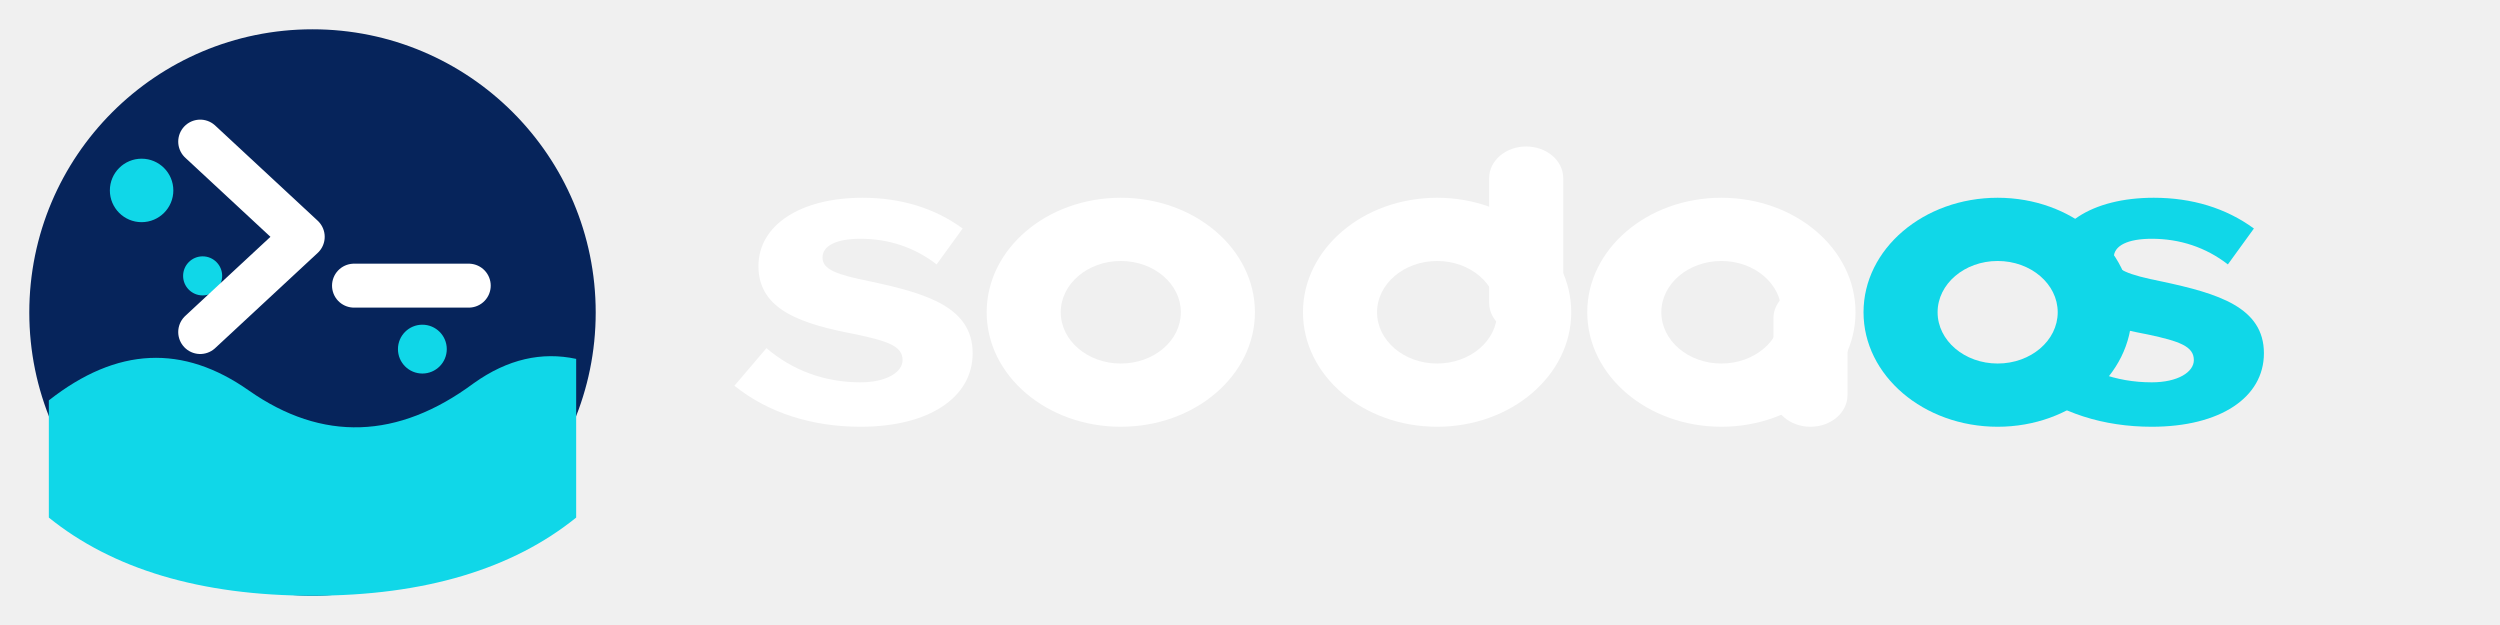
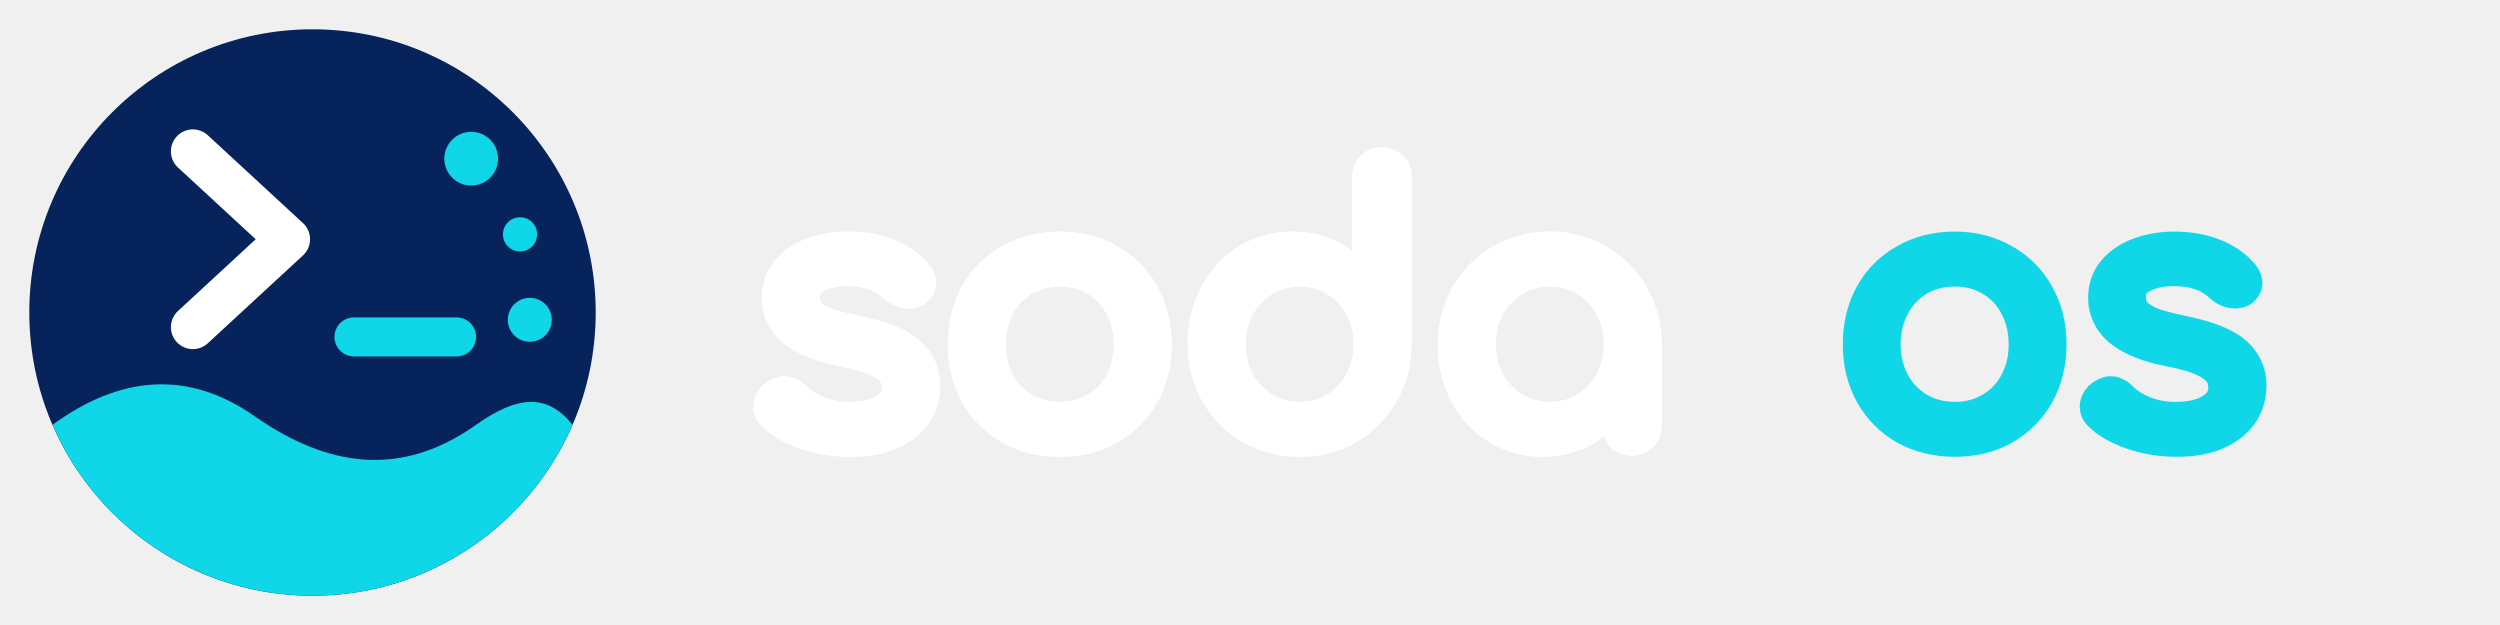
- <svg xmlns="http://www.w3.org/2000/svg" viewBox="0 0 1024 256" role="img" aria-labelledby="title">
-   <g>
+ <svg xmlns="http://www.w3.org/2000/svg" viewBox="0 0 1024 256" role="img" aria-labelledby="soda-os-logo-title soda-os-logo-description" shape-rendering="geometricPrecision">
+   <style>#soda-wordmark { fill: #fff; }</style>
+   <g id="soda-symbol" aria-hidden="true">
    <circle cx="128" cy="128" r="116" fill="#06245B" />
-     <path d="M20 164c28-22 55-23 82-4 30 21 61 20 92-3 14-10 28-13 42-10v65c-26 21-62 32-108 32-46 0-82-11-108-32z" fill="#10D7E8" />
-     <circle cx="58" cy="78" r="13" fill="#10D7E8" />
-     <circle cx="83" cy="113" r="8" fill="#10D7E8" />
-     <circle cx="173" cy="143" r="10" fill="#10D7E8" />
-     <path d="M82 58l42 39-42 39M145 117h47" fill="none" stroke="#fff" stroke-linecap="round" stroke-linejoin="round" stroke-width="18" />
+     <path d="M21.511 174C49 154 77 151 105 171C134 191 164 196 195 174C212 162 224 161 234.489 174A116 116 0 0 1 21.511 174Z" fill="#10D7E8" />
+     <circle cx="193" cy="65" r="11" fill="#10D7E8" />
+     <circle cx="213" cy="96" r="7" fill="#10D7E8" />
+     <circle cx="217" cy="131" r="9" fill="#10D7E8" />
+     <path d="M79 62L118 98L79 134" fill="none" stroke="#FFFFFF" stroke-width="18" stroke-linecap="round" stroke-linejoin="round" />
+     <path d="M145 138H187" fill="none" stroke="#10D7E8" stroke-width="16" stroke-linecap="round" />
  </g>
-   <g transform="translate(-3.4 11) scale(8.2 7)" fill-rule="evenodd">
-     <g fill="#fff">
-       <path d="M48.5 11.8c-1.4-1.2-3.1-1.8-5-1.8-3.1 0-5.2 1.6-5.2 4 0 2.6 2.2 3.4 4.9 4 1.6.4 2.3.7 2.3 1.5 0 .7-.8 1.3-2.1 1.3-1.8 0-3.4-.7-4.7-2l-1.6 2.2c1.7 1.6 3.9 2.4 6.3 2.4 3.4 0 5.6-1.7 5.6-4.3 0-2.7-2.3-3.5-5.1-4.2-1.7-.4-2.4-.7-2.4-1.4 0-.7.7-1.1 1.9-1.1 1.4 0 2.7.5 3.8 1.5z" />
-       <path d="M56.4 10a6.7 6.7 0 1 1 0 13.4 6.7 6.7 0 0 1 0-13.4zm0 3.7a3 3 0 1 0 0 6 3 3 0 0 0 0-6z" />
-       <path d="M72.2 10a6.7 6.7 0 1 1 0 13.4 6.7 6.7 0 0 1 0-13.4zm0 3.7a3 3 0 1 0 0 6 3 3 0 0 0 0-6z" />
-       <rect x="74.8" y="7" width="3.7" height="11" rx="1.85" />
-       <path d="M86.4 10a6.7 6.7 0 1 1 0 13.4 6.7 6.7 0 0 1 0-13.4zm0 3.7a3 3 0 1 0 0 6 3 3 0 0 0 0-6z" />
-       <rect x="89" y="15.2" width="3.7" height="8.2" rx="1.85" />
-     </g>
-     <g fill="#10D7E8">
-       <path d="M100.2 10a6.7 6.7 0 1 1 0 13.4 6.7 6.7 0 0 1 0-13.4zm0 3.7a3 3 0 1 0 0 6 3 3 0 0 0 0-6z" />
-       <path d="M113 11.8c-1.4-1.2-3.1-1.8-5-1.8-3.1 0-5.2 1.6-5.2 4 0 2.6 2.2 3.4 4.9 4 1.6.4 2.3.7 2.3 1.5 0 .7-.8 1.3-2.1 1.3-1.8 0-3.4-.7-4.7-2l-1.6 2.2c1.7 1.6 3.9 2.4 6.3 2.4 3.4 0 5.6-1.7 5.6-4.3 0-2.7-2.3-3.5-5.1-4.2-1.7-.4-2.4-.7-2.4-1.4 0-.7.7-1.1 1.9-1.1 1.4 0 2.7.5 3.8 1.5z" />
-     </g>
-   </g>
+   <path id="soda-wordmark" d="M 566 60.35 C 562.845 60.35 559.681 61.511 557.379 63.66 A 4.5 4.5 0 0 0 557.268 63.768 C 554.996 66.039 553.85 69.287 553.85 72.5 L 553.85 102.699 C 551.866 101.271 549.786 99.967 547.547 98.893 C 541.935 96.199 535.821 94.85 529.4 94.85 C 521.45 94.85 514.001 96.884 507.406 100.908 A 4.5 4.5 0 0 0 507.377 100.926 C 500.897 104.948 495.71 110.611 491.977 117.639 A 4.5 4.5 0 0 0 491.963 117.662 C 488.309 124.638 486.5 132.466 486.5 140.9 C 486.5 149.393 488.496 157.325 492.479 164.406 A 4.5 4.5 0 0 0 492.492 164.434 C 496.465 171.386 502.032 177.005 508.971 181.08 A 4.5 4.5 0 0 0 509.043 181.123 C 516.115 185.101 523.999 187.1 532.4 187.1 C 540.802 187.1 548.61 185.098 555.51 181.092 A 4.5 4.5 0 0 0 555.529 181.08 C 562.462 177.009 568.024 171.396 571.996 164.453 L 572 164.445 C 576.094 157.361 578.15 149.409 578.15 140.9 L 578.15 72.5 C 578.15 69.287 577.004 66.039 574.732 63.768 C 572.461 61.496 569.213 60.35 566 60.35 z M 347.301 94.85 C 341.52 94.85 335.978 95.784 330.77 97.668 C 325.446 99.594 320.915 102.597 317.477 106.629 C 313.884 110.841 312.051 116.212 312.051 122 C 312.051 129.24 315.22 135.808 320.891 140.475 C 326.561 145.141 334.451 148.183 344.498 150.119 A 4.5 4.5 0 0 0 344.514 150.121 C 351.623 151.466 356.468 153.248 358.576 154.676 A 4.5 4.5 0 0 0 358.66 154.73 C 360.87 156.156 361.25 157 361.25 158.6 C 361.25 160.3 360.899 161.047 358.652 162.381 A 4.5 4.5 0 0 0 358.598 162.414 C 356.545 163.672 352.95 164.6 347.75 164.6 C 343.989 164.6 340.542 163.953 337.293 162.676 C 333.929 161.252 331.659 159.687 330.387 158.281 A 4.5 4.5 0 0 0 330.232 158.117 C 327.843 155.728 324.7 154.1 321.35 154.1 C 318.437 154.1 315.815 155.32 313.43 157.078 A 4.5 4.5 0 0 0 313.4 157.1 C 310.479 159.291 308.6 162.901 308.6 166.551 C 308.6 169.434 309.833 172.349 311.867 174.383 C 315.876 178.391 321.199 181.435 327.664 183.697 C 334.164 185.972 341.086 187.1 348.35 187.1 C 355.613 187.1 362.038 185.985 367.553 183.572 A 4.5 4.5 0 0 0 367.594 183.555 C 373.093 181.086 377.546 177.606 380.578 173.119 A 4.5 4.5 0 0 0 380.609 173.074 C 383.568 168.578 385.1 163.415 385.1 158 C 385.1 150.695 382.111 144.093 376.625 139.434 C 371.083 134.64 362.765 131.565 351.49 129.289 L 351.514 129.293 C 346.377 128.227 342.531 127.157 340.152 126.227 C 337.858 125.231 336.632 124.235 336.395 123.967 C 336.004 123.402 335.75 122.766 335.75 121.551 C 335.75 120.304 335.783 120.073 337.668 119.098 A 4.5 4.5 0 0 0 337.717 119.07 C 339.874 117.92 342.922 117.199 347 117.199 C 350.625 117.199 353.525 117.666 355.686 118.438 A 4.5 4.5 0 0 0 355.822 118.484 C 357.931 119.162 360.004 120.381 362.104 122.312 A 4.5 4.5 0 0 0 362.131 122.336 C 364.916 124.856 368.503 126.35 372.199 126.35 C 374.605 126.35 377.055 125.738 379.047 124.289 A 4.5 4.5 0 0 0 379.26 124.123 C 381.65 122.155 383.449 119.2 383.449 116 C 383.449 113.181 382.255 110.533 380.492 108.363 L 380.496 108.365 C 376.96 104.004 372.163 100.665 366.396 98.334 C 360.678 95.982 354.278 94.85 347.301 94.85 z M 434.15 94.85 C 425.483 94.85 417.493 96.834 410.484 100.834 C 403.506 104.718 397.946 110.281 394.066 117.264 C 390.169 124.279 388.25 132.303 388.25 141.051 C 388.25 149.707 390.174 157.679 394.066 164.686 C 397.946 171.669 403.497 177.275 410.467 181.258 A 4.5 4.5 0 0 0 410.514 181.283 C 417.521 185.176 425.494 187.1 434.15 187.1 C 442.807 187.1 450.741 185.177 457.662 181.27 A 4.5 4.5 0 0 0 457.682 181.258 C 464.652 177.275 470.204 171.669 474.084 164.686 C 477.977 157.679 479.9 149.707 479.9 141.051 C 479.9 132.291 477.921 124.252 473.916 117.234 C 470.04 110.27 464.488 104.722 457.525 100.844 C 450.615 96.839 442.721 94.85 434.15 94.85 z M 634.85 94.85 C 626.432 94.85 618.53 96.912 611.455 101 C 611.452 101.001 611.45 101.002 611.447 101.004 C 604.488 104.985 598.912 110.624 594.943 117.668 C 594.942 117.67 594.942 117.672 594.941 117.674 C 590.947 124.667 588.949 132.561 588.949 141.051 C 588.949 149.485 590.759 157.35 594.4 164.412 A 4.5 4.5 0 0 0 594.439 164.486 C 598.177 171.412 603.362 177.011 609.826 181.023 A 4.5 4.5 0 0 0 609.855 181.041 C 616.45 185.065 623.9 187.1 631.85 187.1 C 638.27 187.1 644.384 185.75 649.996 183.057 C 652.524 181.843 654.872 180.371 657.072 178.709 C 657.629 180.336 658.438 181.866 659.609 183.121 A 4.5 4.5 0 0 0 659.83 183.34 C 662.132 185.489 665.295 186.65 668.449 186.65 C 671.604 186.65 674.798 185.466 677.031 183.232 C 679.309 180.955 680.6 177.723 680.6 174.5 L 680.6 141.051 C 680.6 132.55 678.544 124.641 674.443 117.648 C 670.479 110.62 664.911 104.992 657.967 101.016 C 651.072 96.91 643.255 94.85 634.85 94.85 z M 434.15 117.35 C 438.545 117.35 442.208 118.343 445.484 120.309 A 4.5 4.5 0 0 0 445.527 120.334 C 448.919 122.319 451.406 124.956 453.244 128.549 A 4.5 4.5 0 0 0 453.281 128.623 C 455.212 132.232 456.199 136.29 456.199 141.051 C 456.199 145.812 455.212 149.869 453.281 153.479 A 4.5 4.5 0 0 0 453.264 153.512 C 451.433 157.006 448.943 159.618 445.527 161.617 A 4.5 4.5 0 0 0 445.484 161.641 C 442.208 163.607 438.545 164.6 434.15 164.6 C 429.767 164.6 426.041 163.608 422.65 161.629 C 419.33 159.633 416.799 156.992 414.857 153.453 C 412.935 149.85 411.949 145.801 411.949 141.051 C 411.949 136.29 412.937 132.232 414.867 128.623 C 416.815 124.981 419.348 122.309 422.646 120.324 C 426.039 118.344 429.766 117.35 434.15 117.35 z M 532.4 117.35 C 536.65 117.35 540.23 118.363 543.516 120.416 A 4.5 4.5 0 0 0 543.627 120.484 C 547.032 122.478 549.592 125.145 551.531 128.771 A 4.5 4.5 0 0 0 551.553 128.811 C 553.47 132.311 554.449 136.251 554.449 140.9 C 554.449 145.549 553.469 149.556 551.531 153.178 C 549.588 156.811 547.004 159.55 543.572 161.646 C 540.285 163.616 536.675 164.6 532.4 164.6 C 528.145 164.6 524.481 163.616 521.086 161.643 C 517.763 159.553 515.15 156.795 513.102 153.137 C 511.178 149.525 510.199 145.533 510.199 140.9 C 510.199 136.259 511.179 132.326 513.09 128.83 C 515.144 125.156 517.745 122.45 521.064 120.459 A 4.5 4.5 0 0 0 521.092 120.441 C 524.498 118.365 528.15 117.35 532.4 117.35 z M 634.85 117.35 C 639.1 117.35 642.679 118.363 645.965 120.416 A 4.5 4.5 0 0 0 646.076 120.484 C 649.482 122.478 652.043 125.145 653.982 128.771 C 655.92 132.393 656.9 136.402 656.9 141.051 C 656.9 145.69 655.921 149.687 653.992 153.303 C 652.057 156.831 649.472 159.538 646.023 161.645 C 642.736 163.615 639.125 164.6 634.85 164.6 C 630.594 164.6 626.929 163.617 623.533 161.643 C 620.198 159.546 617.587 156.821 615.547 153.273 C 613.628 149.665 612.65 145.678 612.65 141.051 C 612.65 136.418 613.629 132.423 615.553 128.811 C 617.605 125.148 620.203 122.446 623.516 120.459 A 4.5 4.5 0 0 0 623.543 120.441 C 626.949 118.365 630.6 117.35 634.85 117.35 z" fill="#06245B" aria-hidden="true" />
+   <path id="os-wordmark" d="M 800.699 94.85 C 792.031 94.85 784.043 96.834 777.035 100.834 C 770.057 104.718 764.496 110.281 760.617 117.264 C 756.72 124.279 754.801 132.303 754.801 141.051 C 754.801 149.707 756.724 157.679 760.617 164.686 C 764.497 171.669 770.047 177.275 777.018 181.258 A 4.5 4.5 0 0 0 777.064 181.283 C 784.071 185.176 792.043 187.1 800.699 187.1 C 809.355 187.1 817.291 185.177 824.213 181.27 A 4.5 4.5 0 0 0 824.232 181.258 C 831.203 177.275 836.753 171.669 840.633 164.686 C 844.526 157.679 846.449 149.707 846.449 141.051 C 846.449 132.291 844.472 124.252 840.467 117.234 C 836.591 110.27 831.038 104.722 824.076 100.844 C 817.166 96.839 809.27 94.85 800.699 94.85 z M 890.551 94.85 C 884.77 94.85 879.228 95.784 874.02 97.668 C 868.696 99.594 864.165 102.597 860.727 106.629 C 857.134 110.841 855.301 116.212 855.301 122 C 855.301 129.24 858.47 135.808 864.141 140.475 C 869.811 145.141 877.701 148.183 887.748 150.119 A 4.5 4.5 0 0 0 887.764 150.121 C 894.873 151.466 899.718 153.248 901.826 154.676 A 4.5 4.5 0 0 0 901.91 154.73 C 904.12 156.156 904.5 157 904.5 158.6 C 904.5 160.3 904.149 161.047 901.902 162.381 A 4.5 4.5 0 0 0 901.848 162.414 C 899.795 163.672 896.2 164.6 891 164.6 C 887.239 164.6 883.792 163.953 880.543 162.676 C 877.179 161.252 874.909 159.687 873.637 158.281 A 4.5 4.5 0 0 0 873.482 158.117 C 871.093 155.728 867.95 154.1 864.6 154.1 C 861.687 154.1 859.065 155.32 856.68 157.078 A 4.5 4.5 0 0 0 856.65 157.1 C 853.729 159.291 851.85 162.901 851.85 166.551 C 851.85 169.434 853.083 172.349 855.117 174.383 C 859.126 178.391 864.449 181.435 870.914 183.697 C 877.414 185.972 884.336 187.1 891.6 187.1 C 898.863 187.1 905.288 185.985 910.803 183.572 A 4.5 4.5 0 0 0 910.844 183.555 C 916.343 181.086 920.796 177.606 923.828 173.119 A 4.5 4.5 0 0 0 923.859 173.074 C 926.818 168.578 928.35 163.415 928.35 158 C 928.35 150.695 925.361 144.093 919.875 139.434 C 914.333 134.64 906.015 131.565 894.74 129.289 L 894.764 129.293 C 889.627 128.227 885.781 127.157 883.402 126.227 C 881.108 125.231 879.882 124.235 879.645 123.967 C 879.254 123.402 879 122.766 879 121.551 C 879 120.304 879.033 120.073 880.918 119.098 A 4.5 4.5 0 0 0 880.967 119.07 C 883.124 117.92 886.172 117.199 890.25 117.199 C 893.875 117.199 896.775 117.666 898.936 118.438 A 4.5 4.5 0 0 0 899.072 118.484 C 901.181 119.162 903.254 120.381 905.354 122.312 A 4.5 4.5 0 0 0 905.381 122.336 C 908.166 124.856 911.753 126.35 915.449 126.35 C 917.855 126.35 920.305 125.738 922.297 124.289 A 4.5 4.5 0 0 0 922.51 124.123 C 924.9 122.155 926.699 119.2 926.699 116 C 926.699 113.181 925.505 110.533 923.742 108.363 L 923.746 108.365 C 920.21 104.004 915.413 100.665 909.646 98.334 C 903.928 95.982 897.528 94.85 890.551 94.85 z M 800.699 117.35 C 805.093 117.35 808.759 118.343 812.035 120.309 A 4.5 4.5 0 0 0 812.076 120.334 C 815.468 122.319 817.955 124.956 819.793 128.549 A 4.5 4.5 0 0 0 819.832 128.623 C 821.763 132.232 822.75 136.29 822.75 141.051 C 822.75 145.812 821.763 149.869 819.832 153.479 A 4.5 4.5 0 0 0 819.814 153.512 C 817.984 157.006 815.491 159.618 812.076 161.617 A 4.5 4.5 0 0 0 812.035 161.641 C 808.759 163.607 805.093 164.6 800.699 164.6 C 796.315 164.6 792.589 163.607 789.197 161.627 C 785.881 159.633 783.35 156.994 781.41 153.459 C 779.486 149.854 778.5 145.804 778.5 141.051 C 778.5 136.29 779.487 132.232 781.418 128.623 C 783.366 124.982 785.896 122.31 789.193 120.326 C 792.586 118.344 796.313 117.35 800.699 117.35 z" fill="#10D7E8" aria-hidden="true" />
+   <use href="#soda-wordmark" style="fill: #FFFFFF;" />
</svg>
